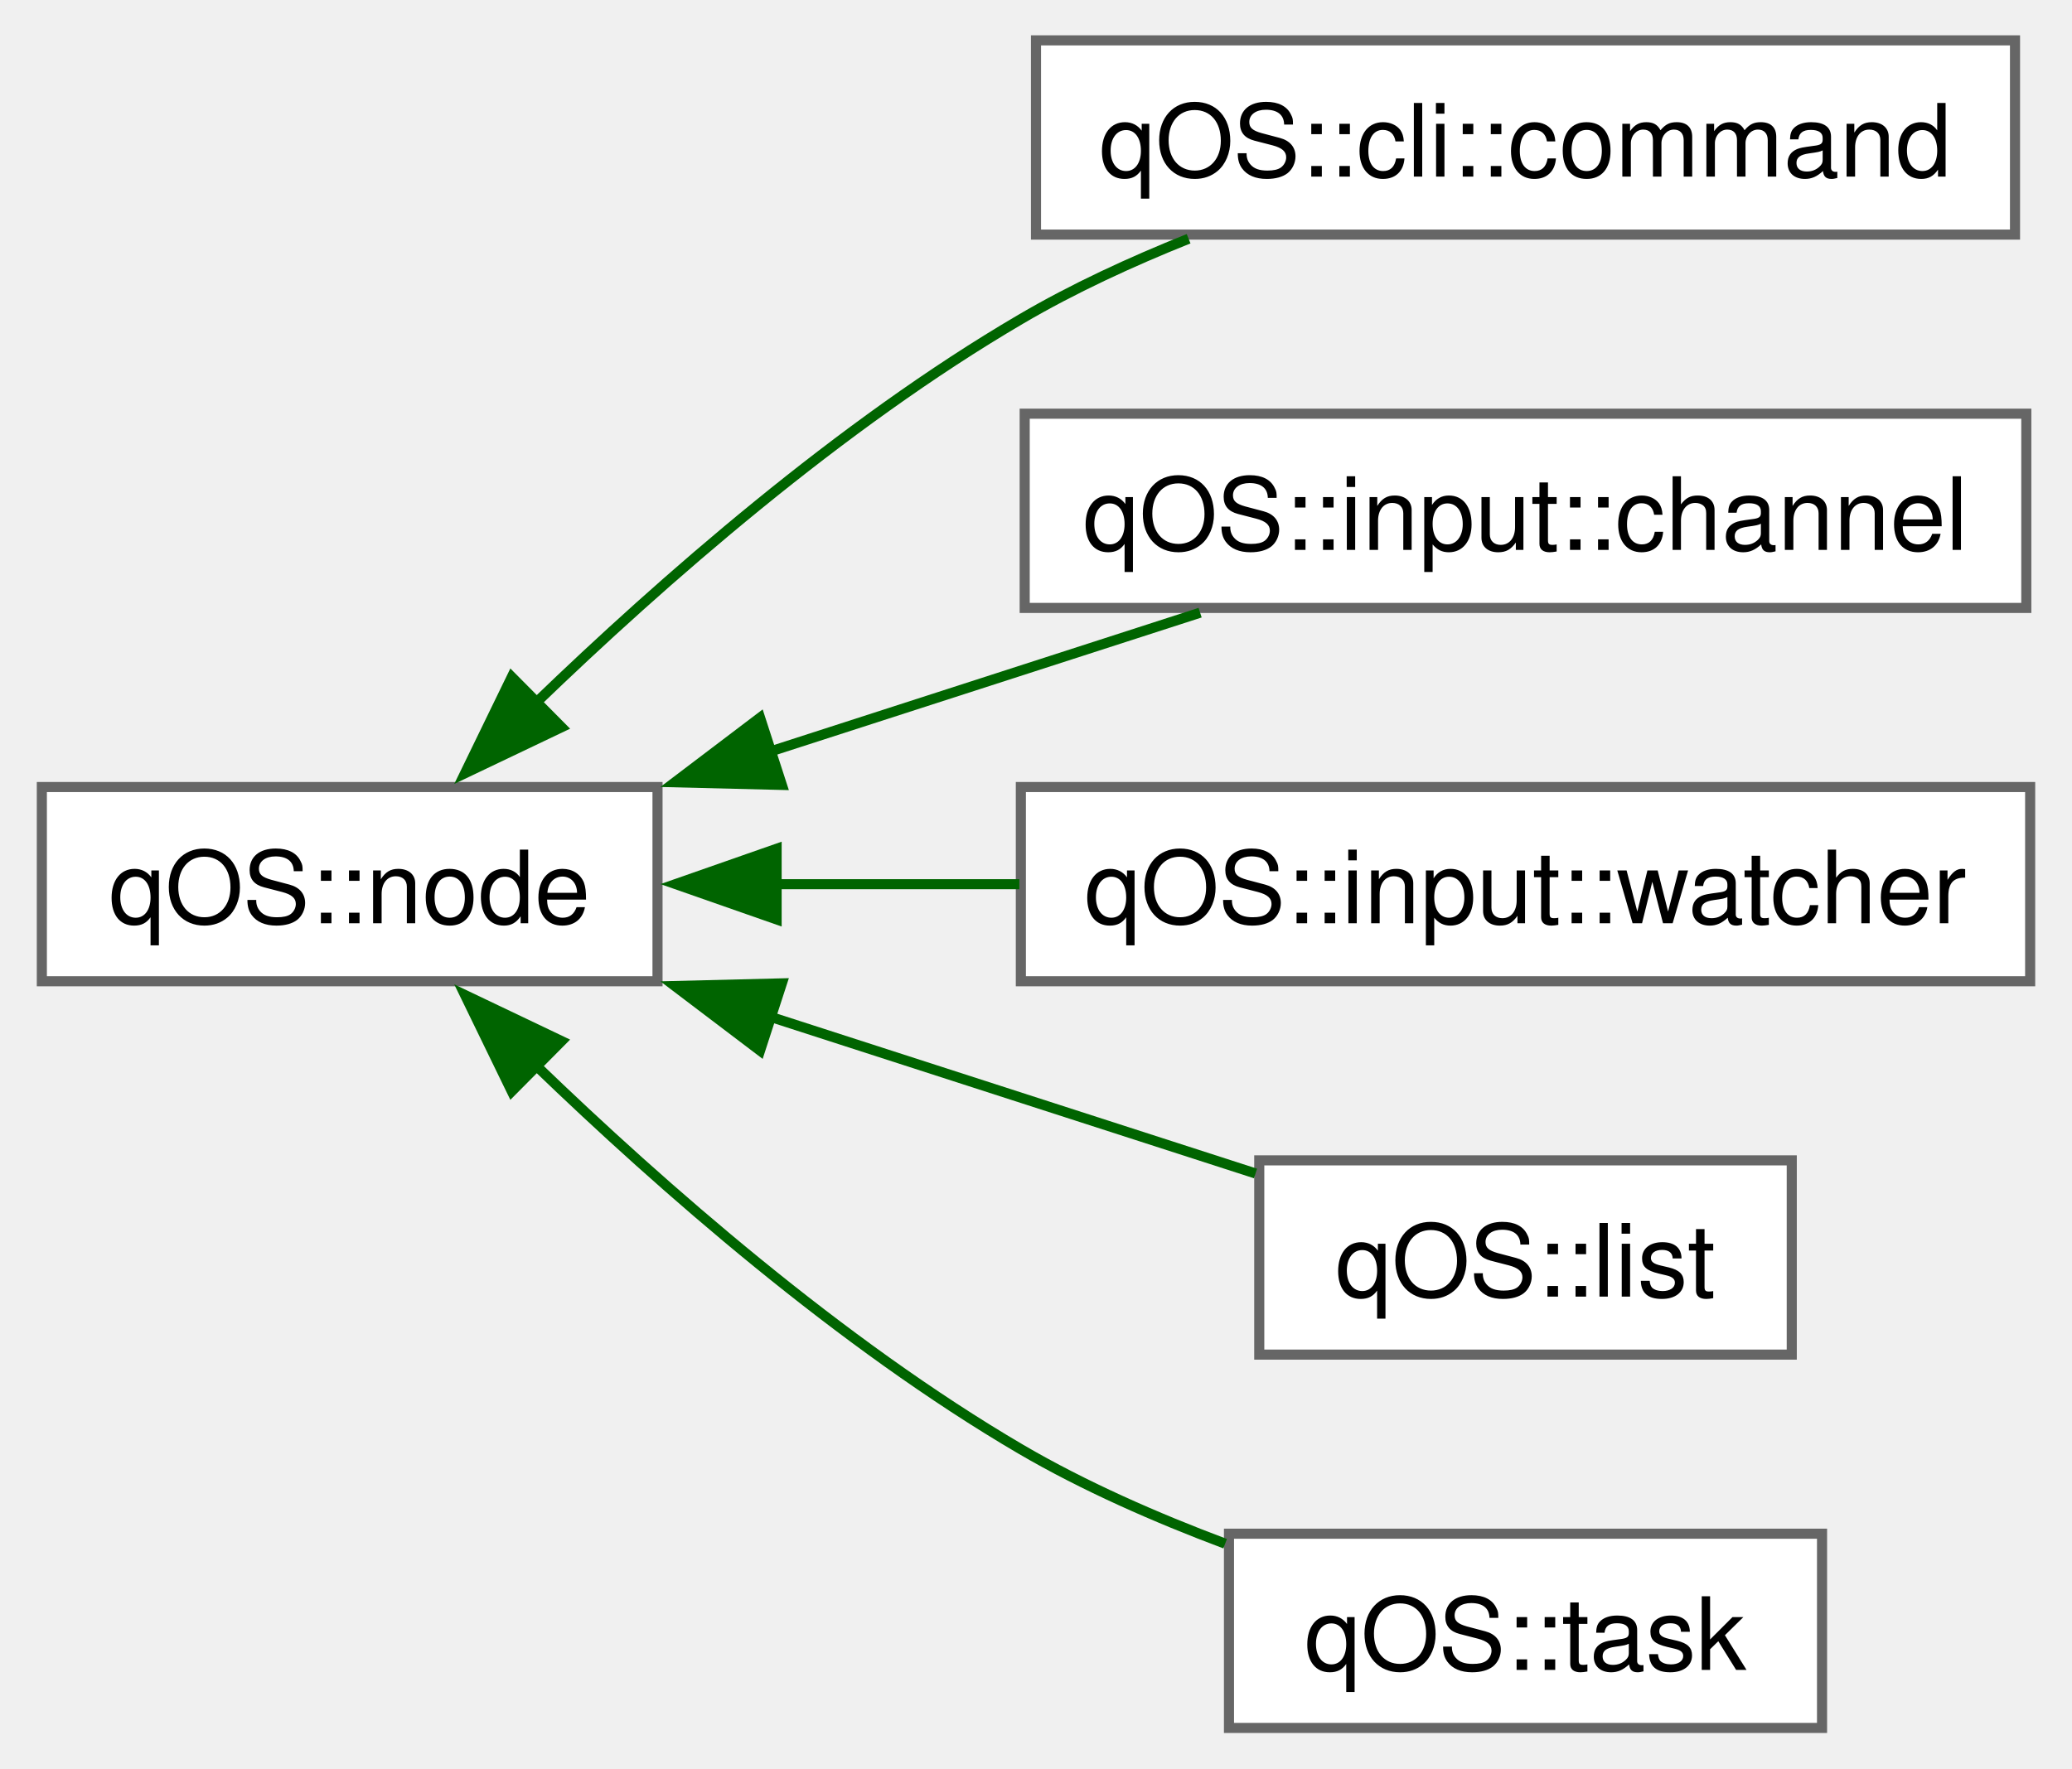
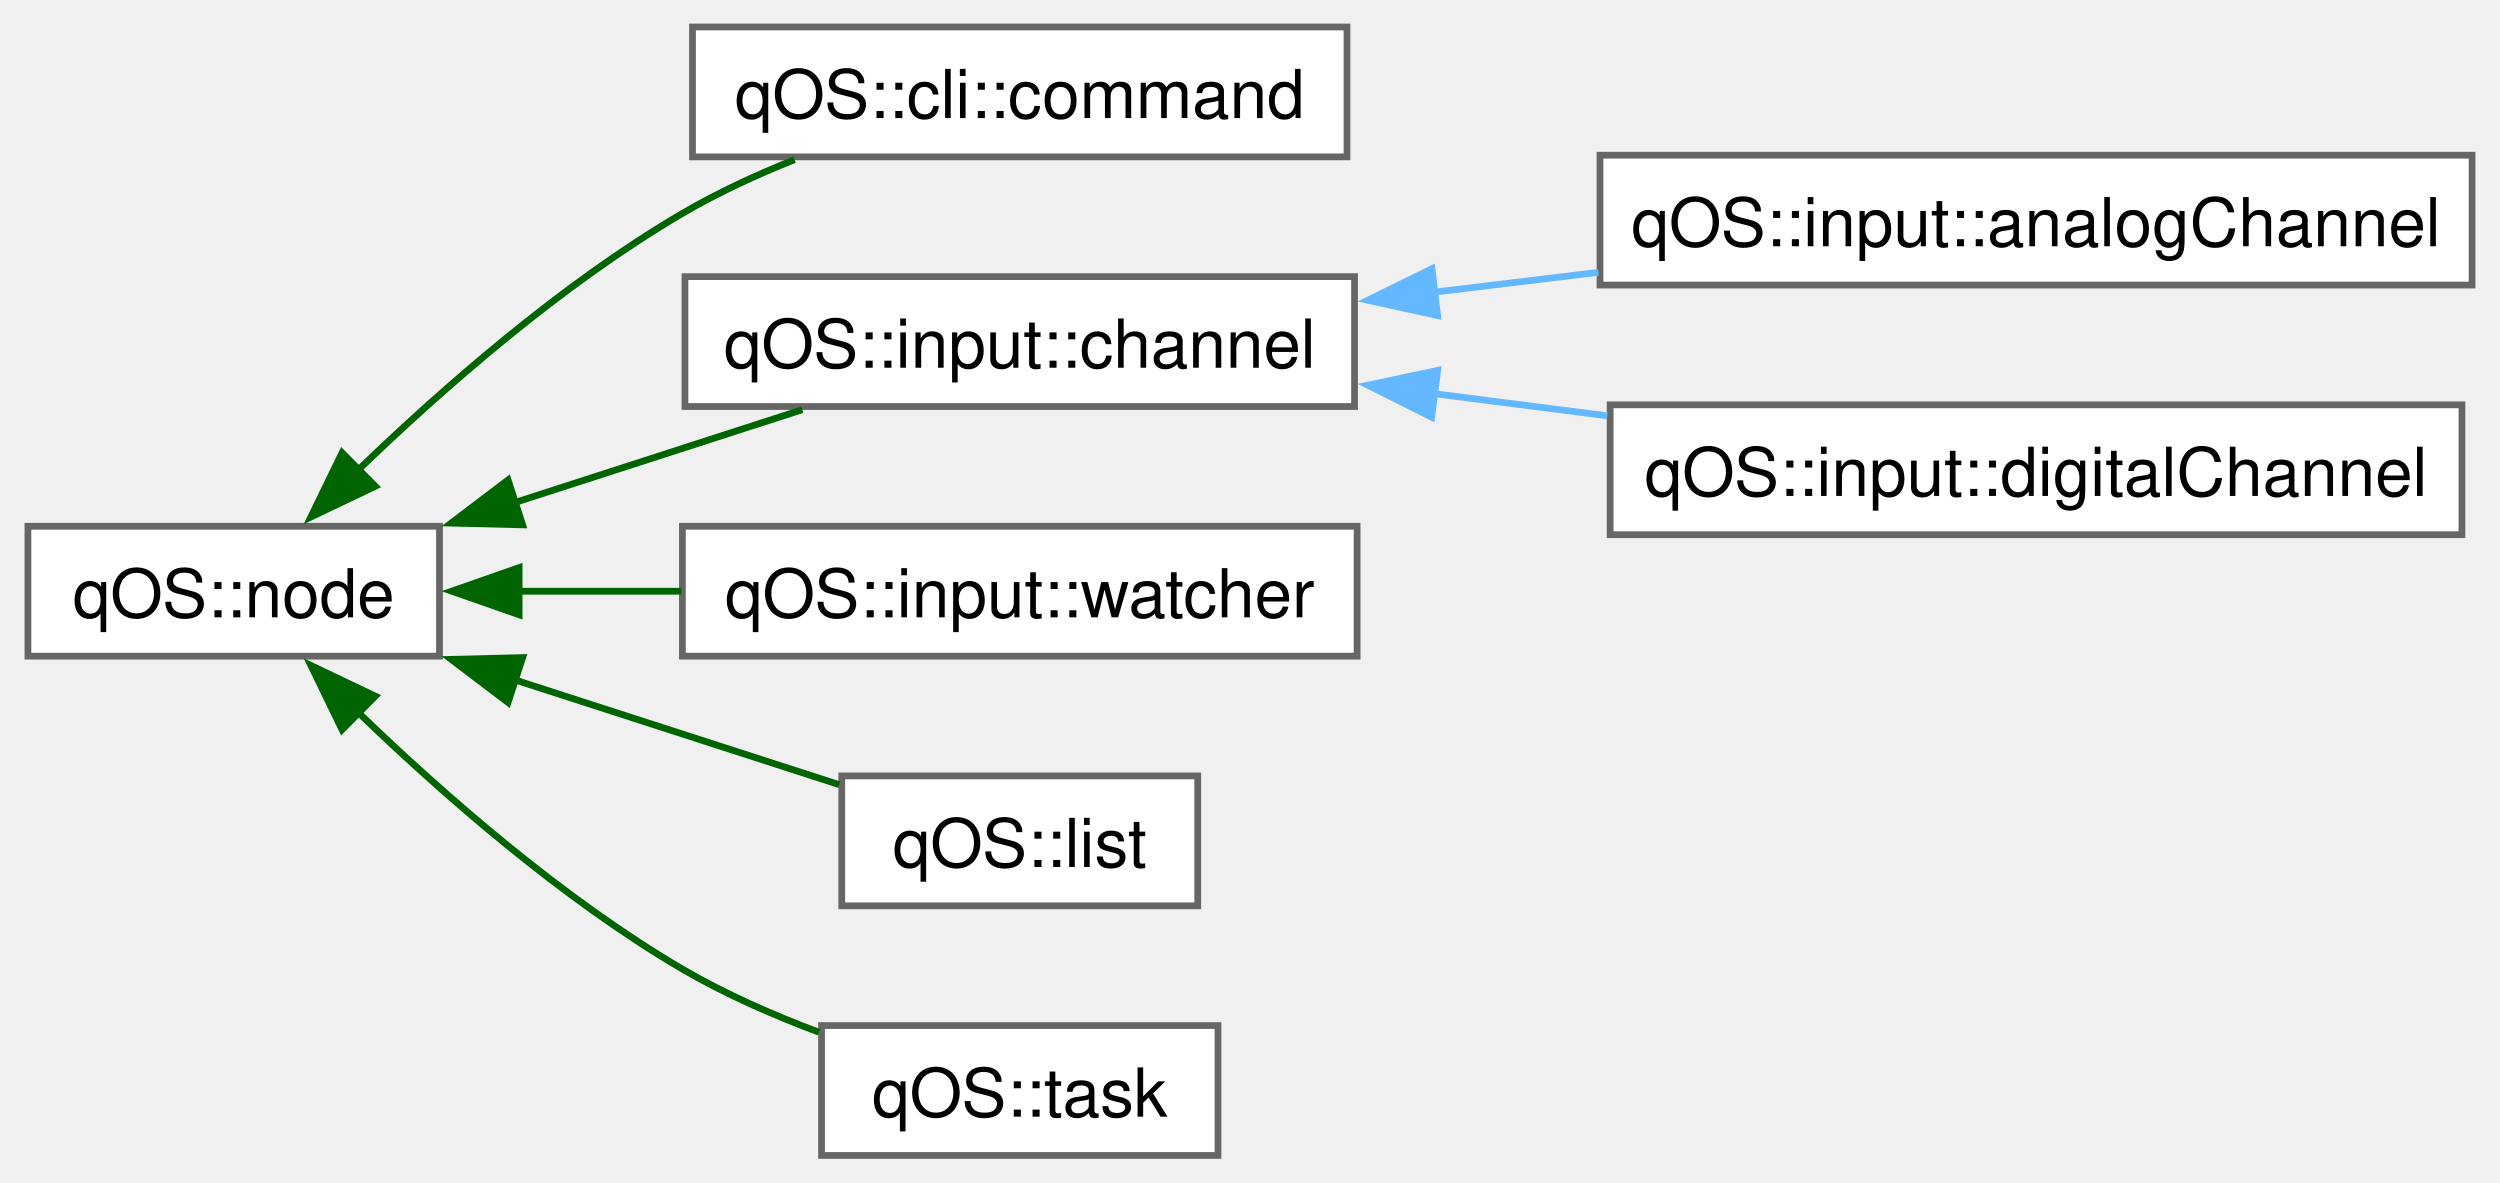
- <svg xmlns="http://www.w3.org/2000/svg" xmlns:xlink="http://www.w3.org/1999/xlink" width="205pt" height="175pt" viewBox="0.00 0.00 205.00 175.25">
+ <svg xmlns="http://www.w3.org/2000/svg" xmlns:xlink="http://www.w3.org/1999/xlink" width="370pt" height="175pt" viewBox="0.00 0.00 370.25 175.25">
  <g id="graph0" class="graph" transform="scale(1 1) rotate(0) translate(4 171.25)">
    <g id="Node000000" class="node">
      <g id="a_Node000000">
        <a xlink:href="classq_o_s_1_1node.html" target="_top" xlink:title="A list-node object (Used internally)">
          <polygon fill="white" stroke="#666666" points="61,-93.25 0,-93.25 0,-74 61,-74 61,-93.25" />
          <text text-anchor="middle" x="30.5" y="-79.75" font-family="Helvetica,sans-Serif" font-size="10.00">qOS::node</text>
        </a>
      </g>
    </g>
    <g id="Node000001" class="node">
      <g id="a_Node000001">
        <a xlink:href="classq_o_s_1_1cli_1_1command.html" target="_top" xlink:title="An AT-Command object.">
          <polygon fill="white" stroke="#666666" points="195.5,-167.25 98.5,-167.25 98.5,-148 195.5,-148 195.5,-167.25" />
          <text text-anchor="middle" x="147" y="-153.75" font-family="Helvetica,sans-Serif" font-size="10.00">qOS::cli::command</text>
        </a>
      </g>
    </g>
    <g id="edge2_Node000000_Node000001" class="edge">
      <g id="a_edge2_Node000000_Node000001">
        <a xlink:title=" ">
          <path fill="none" stroke="darkgreen" d="M48.95,-101.59C61.44,-113.64 79.13,-129.16 97,-139.62 102.16,-142.65 107.92,-145.31 113.62,-147.59" />
          <polygon fill="darkgreen" stroke="darkgreen" points="51.49,-99.18 41.93,-94.62 46.56,-104.15 51.49,-99.18" />
        </a>
      </g>
    </g>
    <g id="Node000002" class="node">
      <g id="a_Node000002">
-         <a xlink:href="classq_o_s_1_1input_1_1channel.html" target="_top" xlink:title="An input-channel object, could be either analog or digital.">
+         <a xlink:href="classq_o_s_1_1input_1_1channel.html" target="_top" xlink:title=" ">
          <polygon fill="white" stroke="#666666" points="196.62,-130.25 97.38,-130.25 97.38,-111 196.62,-111 196.62,-130.25" />
          <text text-anchor="middle" x="147" y="-116.75" font-family="Helvetica,sans-Serif" font-size="10.00">qOS::input::channel</text>
        </a>
      </g>
    </g>
    <g id="edge3_Node000000_Node000002" class="edge">
      <g id="a_edge3_Node000000_Node000002">
        <a xlink:title=" ">
          <path fill="none" stroke="darkgreen" d="M72.14,-96.76C86.15,-101.29 101.62,-106.28 114.76,-110.53" />
          <polygon fill="darkgreen" stroke="darkgreen" points="73.32,-93.46 62.72,-93.72 71.16,-100.12 73.32,-93.46" />
        </a>
      </g>
    </g>
-     <g id="Node000003" class="node">
-       <g id="a_Node000003">
+     <g id="Node000005" class="node">
+       <g id="a_Node000005">
        <a xlink:href="classq_o_s_1_1input_1_1watcher.html" target="_top" xlink:title="The digital input-channel watcher class.">
          <polygon fill="white" stroke="#666666" points="197,-93.25 97,-93.25 97,-74 197,-74 197,-93.25" />
          <text text-anchor="middle" x="147" y="-79.75" font-family="Helvetica,sans-Serif" font-size="10.00">qOS::input::watcher</text>
        </a>
      </g>
    </g>
-     <g id="edge4_Node000000_Node000003" class="edge">
-       <g id="a_edge4_Node000000_Node000003">
+     <g id="edge6_Node000000_Node000005" class="edge">
+       <g id="a_edge6_Node000000_Node000005">
        <a xlink:title=" ">
          <path fill="none" stroke="darkgreen" d="M72.74,-83.62C80.56,-83.62 88.81,-83.62 96.85,-83.62" />
          <polygon fill="darkgreen" stroke="darkgreen" points="72.8,-80.13 62.8,-83.63 72.8,-87.13 72.8,-80.13" />
        </a>
      </g>
    </g>
-     <g id="Node000004" class="node">
-       <g id="a_Node000004">
+     <g id="Node000006" class="node">
+       <g id="a_Node000006">
        <a xlink:href="classq_o_s_1_1list.html" target="_top" xlink:title="A list object (Generic double-linked)">
          <polygon fill="white" stroke="#666666" points="173.38,-56.25 120.62,-56.25 120.62,-37 173.38,-37 173.38,-56.25" />
          <text text-anchor="middle" x="147" y="-42.75" font-family="Helvetica,sans-Serif" font-size="10.00">qOS::list</text>
        </a>
      </g>
    </g>
-     <g id="edge5_Node000000_Node000004" class="edge">
-       <g id="a_edge5_Node000000_Node000004">
+     <g id="edge7_Node000000_Node000006" class="edge">
+       <g id="a_edge7_Node000000_Node000006">
        <a xlink:title=" ">
          <path fill="none" stroke="darkgreen" d="M72.02,-70.53C88.07,-65.35 106.04,-59.54 120.25,-54.95" />
          <polygon fill="darkgreen" stroke="darkgreen" points="71.16,-67.13 62.72,-73.53 73.32,-73.79 71.16,-67.13" />
        </a>
      </g>
    </g>
-     <g id="Node000005" class="node">
-       <g id="a_Node000005">
+     <g id="Node000007" class="node">
+       <g id="a_Node000007">
        <a xlink:href="classq_o_s_1_1task.html" target="_top" xlink:title="A task node object.">
          <polygon fill="white" stroke="#666666" points="176.38,-19.25 117.62,-19.25 117.62,0 176.38,0 176.38,-19.25" />
          <text text-anchor="middle" x="147" y="-5.75" font-family="Helvetica,sans-Serif" font-size="10.00">qOS::task</text>
        </a>
      </g>
    </g>
-     <g id="edge6_Node000000_Node000005" class="edge">
-       <g id="a_edge6_Node000000_Node000005">
+     <g id="edge8_Node000000_Node000007" class="edge">
+       <g id="a_edge8_Node000000_Node000007">
        <a xlink:title=" ">
          <path fill="none" stroke="darkgreen" d="M48.95,-65.66C61.44,-53.61 79.13,-38.09 97,-27.62 103.26,-23.96 110.39,-20.83 117.24,-18.26" />
          <polygon fill="darkgreen" stroke="darkgreen" points="46.56,-63.1 41.93,-72.63 51.49,-68.07 46.56,-63.1" />
        </a>
      </g>
    </g>
+     <g id="Node000003" class="node">
+       <g id="a_Node000003">
+         <a xlink:href="classq_o_s_1_1input_1_1analog_channel.html" target="_top" xlink:title="An analog input-channel object.">
+           <polygon fill="white" stroke="#666666" points="362.25,-148.25 233,-148.25 233,-129 362.25,-129 362.25,-148.25" />
+           <text text-anchor="middle" x="297.62" y="-134.75" font-family="Helvetica,sans-Serif" font-size="10.00">qOS::input::analogChannel</text>
+         </a>
+       </g>
+     </g>
+     <g id="edge4_Node000002_Node000003" class="edge">
+       <g id="a_edge4_Node000002_Node000003">
+         <a xlink:title=" ">
+           <path fill="none" stroke="#63b8ff" d="M208.28,-127.93C216.34,-128.9 224.64,-129.91 232.76,-130.89" />
+           <polygon fill="#63b8ff" stroke="#63b8ff" points="208.93,-124.48 198.58,-126.75 208.09,-131.43 208.93,-124.48" />
+         </a>
+       </g>
+     </g>
+     <g id="Node000004" class="node">
+       <g id="a_Node000004">
+         <a xlink:href="classq_o_s_1_1input_1_1digital_channel.html" target="_top" xlink:title="A digital input-channel object.">
+           <polygon fill="white" stroke="#666666" points="360.75,-111.25 234.5,-111.25 234.5,-92 360.75,-92 360.75,-111.25" />
+           <text text-anchor="middle" x="297.62" y="-97.75" font-family="Helvetica,sans-Serif" font-size="10.00">qOS::input::digitalChannel</text>
+         </a>
+       </g>
+     </g>
+     <g id="edge5_Node000002_Node000004" class="edge">
+       <g id="a_edge5_Node000002_Node000004">
+         <a xlink:title=" ">
+           <path fill="none" stroke="#63b8ff" d="M208.42,-112.9C216.88,-111.82 225.58,-110.71 234.08,-109.62" />
+           <polygon fill="#63b8ff" stroke="#63b8ff" points="208.05,-109.42 198.58,-114.16 208.94,-116.36 208.05,-109.42" />
+         </a>
+       </g>
+     </g>
  </g>
</svg>
